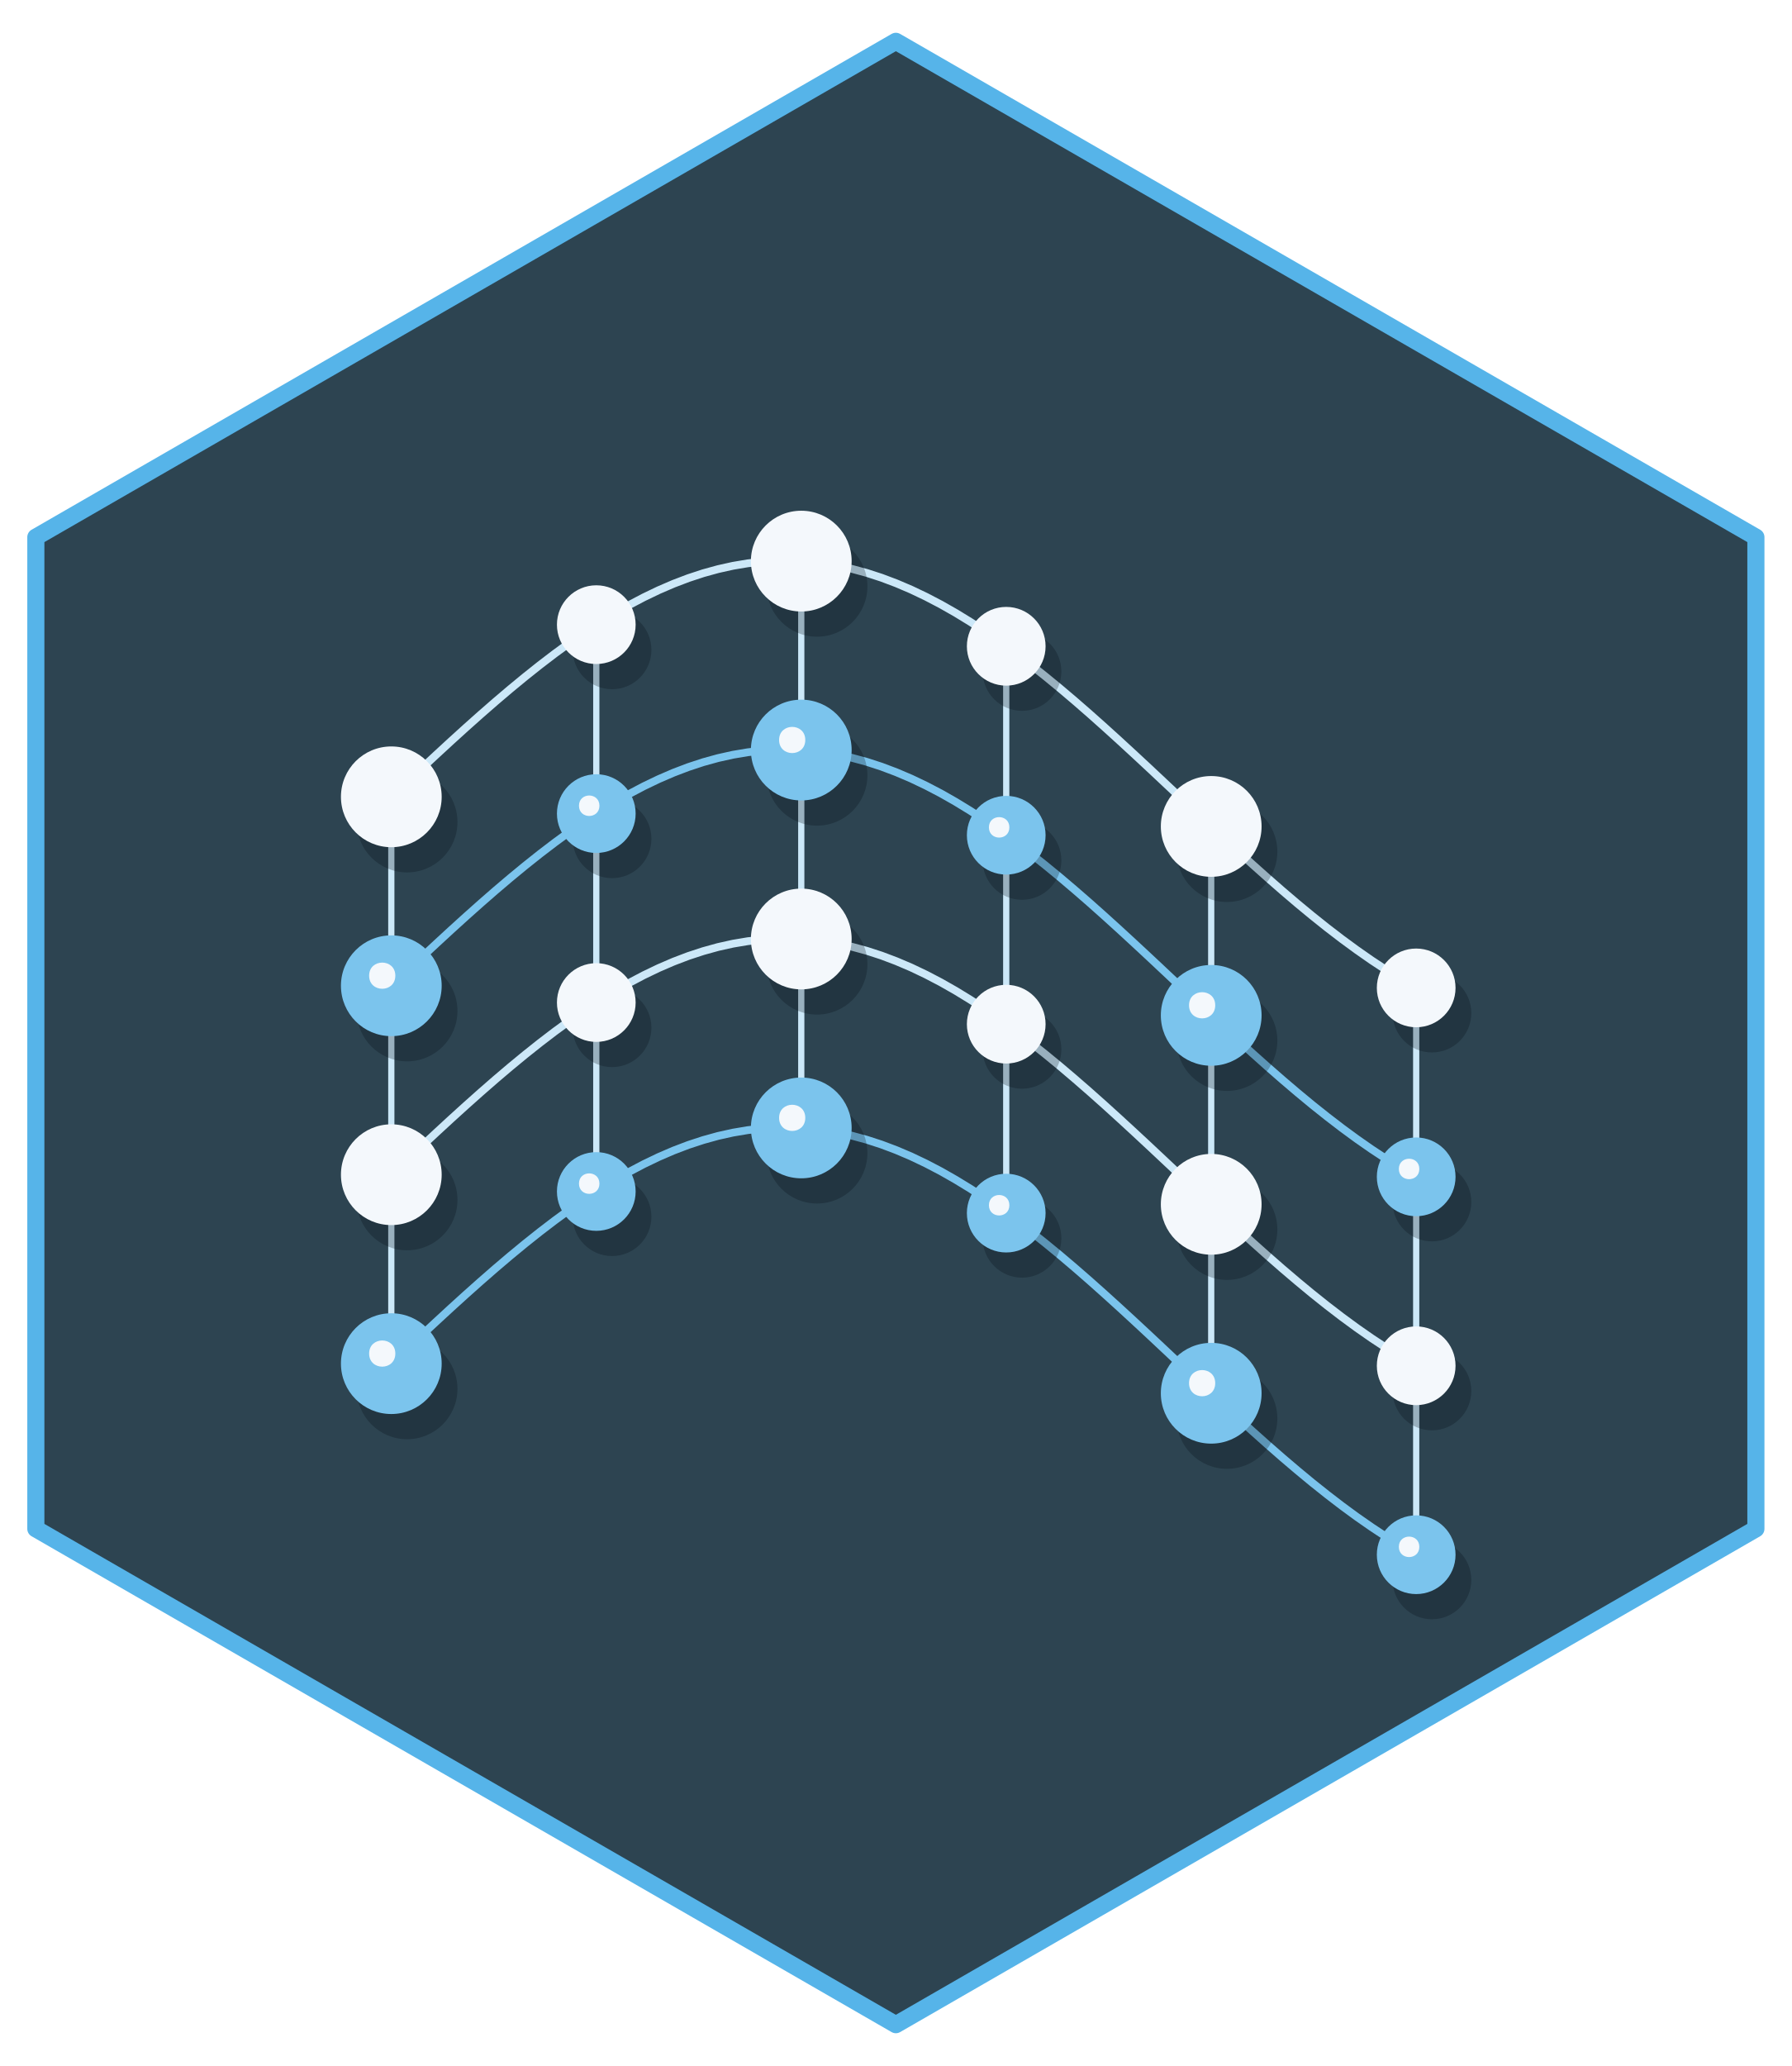
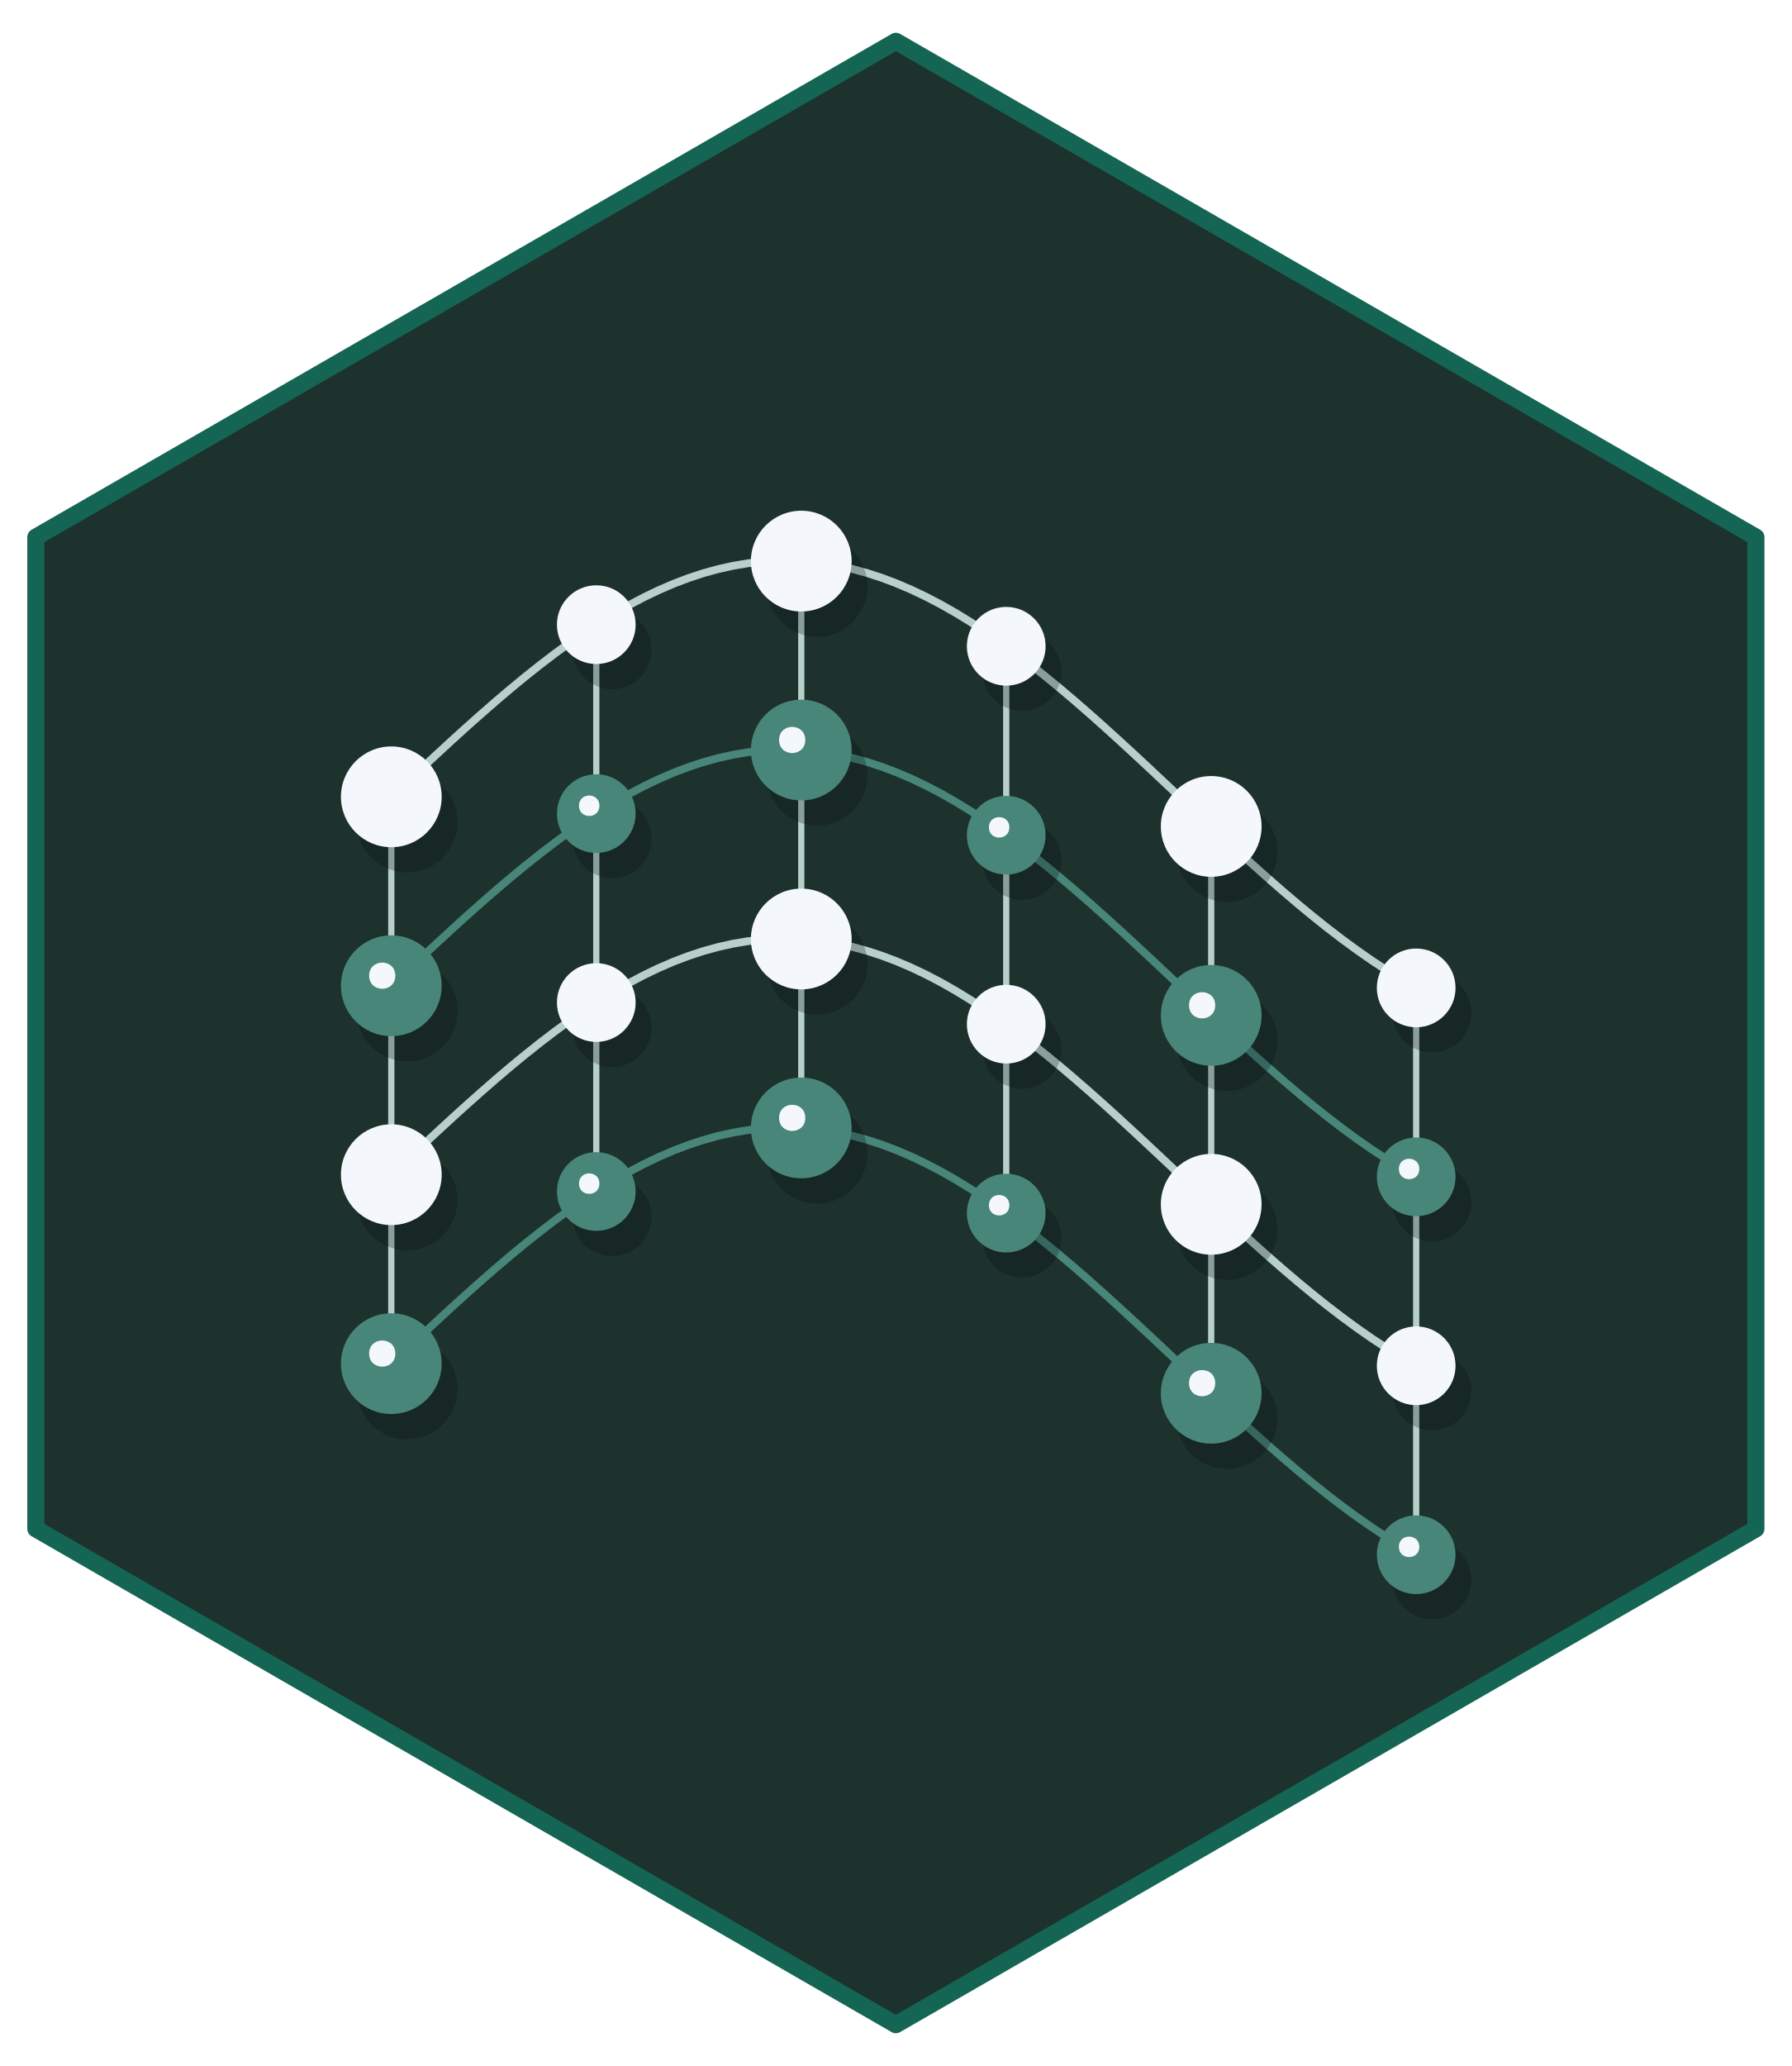
- <svg xmlns="http://www.w3.org/2000/svg" width="432pt" height="498pt" viewBox="0 0 432 498">
-   <path fill-rule="nonzero" fill="rgb(17.647%, 26.667%, 31.765%)" fill-opacity="1" stroke-width="4.125" stroke-linecap="round" stroke-linejoin="round" stroke="rgb(33.725%, 70.588%, 91.373%)" stroke-opacity="1" stroke-miterlimit="10" d="M 216 9.961 L 423.359 129.48 L 423.359 368.52 L 216 488.039 L 8.641 368.52 L 8.641 129.48 Z M 216 9.961 " />
-   <path fill="none" stroke-width="1.875" stroke-linecap="round" stroke-linejoin="round" stroke="rgb(48.235%, 76.863%, 92.941%)" stroke-opacity="1" stroke-miterlimit="10" d="M 94.348 328.699 L 97.93 325.332 L 101.512 321.977 L 105.094 318.645 L 108.672 315.348 L 112.254 312.098 L 115.836 308.906 L 119.418 305.781 L 123 302.738 L 126.578 299.789 L 130.16 296.938 L 133.742 294.199 L 137.324 291.582 L 140.906 289.094 L 144.484 286.742 L 148.066 284.539 L 151.648 282.492 L 155.23 280.605 L 158.812 278.887 L 162.391 277.344 L 165.973 275.98 L 169.555 274.805 L 173.137 273.812 L 176.719 273.016 L 180.297 272.414 L 183.879 272.008 L 187.461 271.801 L 191.043 271.793 L 194.621 271.984 L 198.203 272.375 L 201.785 272.961 L 205.367 273.746 L 208.949 274.719 L 212.527 275.883 L 216.109 277.234 L 219.691 278.762 L 223.273 280.469 L 226.855 282.34 L 230.434 284.379 L 234.016 286.566 L 237.598 288.906 L 241.18 291.383 L 244.762 293.992 L 248.34 296.723 L 251.922 299.566 L 255.504 302.508 L 259.086 305.547 L 262.668 308.664 L 266.246 311.852 L 269.828 315.098 L 273.41 318.391 L 276.992 321.719 L 280.57 325.074 L 287.734 331.809 L 291.316 335.168 L 294.898 338.5 L 298.477 341.801 L 302.059 345.055 L 305.641 348.254 L 309.223 351.383 L 312.805 354.43 L 316.383 357.391 L 319.965 360.246 L 323.547 362.996 L 327.129 365.625 L 330.711 368.121 L 334.289 370.484 L 337.871 372.695 L 341.453 374.758 " />
-   <path fill="none" stroke-width="1.875" stroke-linecap="round" stroke-linejoin="round" stroke="rgb(80%, 90.98%, 97.255%)" stroke-opacity="1" stroke-miterlimit="10" d="M 94.348 283.156 L 97.93 279.789 L 101.512 276.434 L 105.094 273.102 L 108.672 269.805 L 112.254 266.555 L 115.836 263.363 L 119.418 260.238 L 123 257.195 L 126.578 254.246 L 130.16 251.395 L 133.742 248.656 L 137.324 246.039 L 140.906 243.551 L 144.484 241.199 L 148.066 238.996 L 151.648 236.949 L 155.23 235.062 L 158.812 233.344 L 162.391 231.801 L 165.973 230.438 L 169.555 229.262 L 173.137 228.27 L 176.719 227.473 L 180.297 226.871 L 183.879 226.465 L 187.461 226.258 L 191.043 226.25 L 194.621 226.441 L 198.203 226.832 L 201.785 227.418 L 205.367 228.203 L 208.949 229.176 L 212.527 230.34 L 216.109 231.691 L 219.691 233.219 L 223.273 234.926 L 226.855 236.797 L 230.434 238.832 L 234.016 241.023 L 237.598 243.363 L 241.18 245.84 L 244.762 248.449 L 248.34 251.18 L 251.922 254.023 L 255.504 256.965 L 259.086 260.004 L 262.668 263.121 L 266.246 266.305 L 269.828 269.555 L 273.41 272.848 L 276.992 276.176 L 280.57 279.531 L 287.734 286.266 L 291.316 289.625 L 294.898 292.957 L 298.477 296.258 L 302.059 299.512 L 305.641 302.711 L 309.223 305.84 L 312.805 308.887 L 316.383 311.848 L 319.965 314.703 L 323.547 317.453 L 327.129 320.082 L 330.711 322.578 L 334.289 324.941 L 337.871 327.152 L 341.453 329.215 " />
-   <path fill="none" stroke-width="1.875" stroke-linecap="round" stroke-linejoin="round" stroke="rgb(48.235%, 76.863%, 92.941%)" stroke-opacity="1" stroke-miterlimit="10" d="M 94.348 237.613 L 97.93 234.246 L 101.512 230.891 L 105.094 227.559 L 108.672 224.262 L 112.254 221.012 L 115.836 217.82 L 119.418 214.695 L 123 211.652 L 126.578 208.703 L 130.16 205.852 L 133.742 203.113 L 137.324 200.492 L 140.906 198.004 L 144.484 195.656 L 148.066 193.453 L 151.648 191.406 L 155.23 189.52 L 158.812 187.801 L 162.391 186.258 L 165.973 184.895 L 169.555 183.715 L 173.137 182.727 L 176.719 181.93 L 180.297 181.328 L 183.879 180.922 L 187.461 180.715 L 191.043 180.707 L 194.621 180.898 L 198.203 181.289 L 201.785 181.875 L 205.367 182.66 L 208.949 183.633 L 212.527 184.797 L 216.109 186.148 L 219.691 187.676 L 223.273 189.383 L 226.855 191.254 L 230.434 193.289 L 234.016 195.48 L 237.598 197.82 L 241.18 200.297 L 244.762 202.906 L 248.34 205.637 L 251.922 208.48 L 255.504 211.422 L 259.086 214.461 L 262.668 217.574 L 266.246 220.762 L 269.828 224.008 L 273.41 227.305 L 276.992 230.633 L 280.57 233.988 L 287.734 240.723 L 291.316 244.082 L 294.898 247.414 L 298.477 250.715 L 302.059 253.969 L 305.641 257.168 L 309.223 260.293 L 312.805 263.344 L 316.383 266.305 L 319.965 269.16 L 323.547 271.91 L 327.129 274.539 L 330.711 277.035 L 334.289 279.395 L 337.871 281.609 L 341.453 283.672 " />
-   <path fill="none" stroke-width="1.875" stroke-linecap="round" stroke-linejoin="round" stroke="rgb(80%, 90.98%, 97.255%)" stroke-opacity="1" stroke-miterlimit="10" d="M 94.348 192.07 L 97.93 188.703 L 101.512 185.348 L 105.094 182.016 L 108.672 178.719 L 112.254 175.469 L 115.836 172.277 L 119.418 169.152 L 123 166.109 L 126.578 163.16 L 130.16 160.309 L 133.742 157.57 L 137.324 154.949 L 140.906 152.461 L 144.484 150.113 L 148.066 147.91 L 151.648 145.863 L 155.23 143.977 L 158.812 142.258 L 162.391 140.715 L 165.973 139.352 L 169.555 138.172 L 173.137 137.184 L 176.719 136.387 L 180.297 135.785 L 183.879 135.379 L 187.461 135.172 L 191.043 135.164 L 194.621 135.355 L 198.203 135.746 L 201.785 136.332 L 205.367 137.117 L 208.949 138.09 L 212.527 139.254 L 216.109 140.605 L 219.691 142.133 L 223.273 143.84 L 226.855 145.711 L 230.434 147.746 L 234.016 149.938 L 237.598 152.277 L 241.18 154.754 L 244.762 157.363 L 248.34 160.094 L 251.922 162.938 L 255.504 165.879 L 259.086 168.914 L 262.668 172.031 L 266.246 175.219 L 269.828 178.465 L 273.41 181.762 L 276.992 185.09 L 280.57 188.445 L 287.734 195.18 L 291.316 198.535 L 294.898 201.871 L 298.477 205.172 L 302.059 208.426 L 305.641 211.621 L 309.223 214.75 L 312.805 217.801 L 316.383 220.758 L 319.965 223.617 L 323.547 226.367 L 327.129 228.992 L 330.711 231.492 L 334.289 233.852 L 337.871 236.066 L 341.453 238.129 " />
-   <path fill="none" stroke-width="1.5" stroke-linecap="round" stroke-linejoin="round" stroke="rgb(80%, 90.98%, 97.255%)" stroke-opacity="1" stroke-miterlimit="10" d="M 94.348 328.699 L 94.348 192.07 " />
+ <svg xmlns="http://www.w3.org/2000/svg" width="432" height="498" viewBox="0 0 432 498">
+   <path fill-rule="nonzero" fill="rgb(11.373%, 19.216%, 17.647%)" fill-opacity="1" stroke-width="4.125" stroke-linecap="round" stroke-linejoin="round" stroke="rgb(7.843%, 39.608%, 32.941%)" stroke-opacity="1" stroke-miterlimit="10" d="M 216 9.961 L 423.359 129.48 L 423.359 368.52 L 216 488.039 L 8.641 368.52 L 8.641 129.48 Z M 216 9.961 " />
+   <path fill="none" stroke-width="1.875" stroke-linecap="round" stroke-linejoin="round" stroke="rgb(27.843%, 52.549%, 47.451%)" stroke-opacity="1" stroke-miterlimit="10" d="M 94.348 328.699 L 97.93 325.332 L 101.512 321.977 L 105.094 318.645 L 108.672 315.348 L 112.254 312.098 L 115.836 308.906 L 119.418 305.781 L 123 302.738 L 126.578 299.789 L 130.16 296.938 L 133.742 294.199 L 137.324 291.582 L 140.906 289.094 L 144.484 286.742 L 148.066 284.539 L 151.648 282.492 L 155.23 280.605 L 158.812 278.887 L 162.391 277.344 L 165.973 275.98 L 169.555 274.805 L 173.137 273.812 L 176.719 273.016 L 180.297 272.414 L 183.879 272.008 L 187.461 271.801 L 191.043 271.793 L 194.621 271.984 L 198.203 272.375 L 201.785 272.961 L 205.367 273.746 L 208.949 274.719 L 212.527 275.883 L 216.109 277.234 L 219.691 278.762 L 223.273 280.469 L 226.855 282.34 L 230.434 284.379 L 234.016 286.566 L 237.598 288.906 L 241.18 291.383 L 244.762 293.992 L 248.34 296.723 L 251.922 299.566 L 255.504 302.508 L 259.086 305.547 L 262.668 308.664 L 266.246 311.852 L 269.828 315.098 L 273.41 318.391 L 276.992 321.719 L 280.57 325.074 L 287.734 331.809 L 291.316 335.168 L 294.898 338.5 L 298.477 341.801 L 302.059 345.055 L 305.641 348.254 L 309.223 351.383 L 312.805 354.43 L 316.383 357.391 L 319.965 360.246 L 323.547 362.996 L 327.129 365.625 L 330.711 368.121 L 334.289 370.484 L 337.871 372.695 L 341.453 374.758 " />
+   <path fill="none" stroke-width="1.875" stroke-linecap="round" stroke-linejoin="round" stroke="rgb(72.157%, 81.569%, 79.608%)" stroke-opacity="1" stroke-miterlimit="10" d="M 94.348 283.156 L 97.93 279.789 L 101.512 276.434 L 105.094 273.102 L 108.672 269.805 L 112.254 266.555 L 115.836 263.363 L 119.418 260.238 L 123 257.195 L 126.578 254.246 L 130.16 251.395 L 133.742 248.656 L 137.324 246.039 L 140.906 243.551 L 144.484 241.199 L 148.066 238.996 L 151.648 236.949 L 155.23 235.062 L 158.812 233.344 L 162.391 231.801 L 165.973 230.438 L 169.555 229.262 L 173.137 228.27 L 176.719 227.473 L 180.297 226.871 L 183.879 226.465 L 187.461 226.258 L 191.043 226.25 L 194.621 226.441 L 198.203 226.832 L 201.785 227.418 L 205.367 228.203 L 208.949 229.176 L 212.527 230.34 L 216.109 231.691 L 219.691 233.219 L 223.273 234.926 L 226.855 236.797 L 230.434 238.832 L 234.016 241.023 L 237.598 243.363 L 241.18 245.84 L 244.762 248.449 L 248.34 251.18 L 251.922 254.023 L 255.504 256.965 L 259.086 260.004 L 262.668 263.121 L 266.246 266.305 L 269.828 269.555 L 273.41 272.848 L 276.992 276.176 L 280.57 279.531 L 287.734 286.266 L 291.316 289.625 L 294.898 292.957 L 298.477 296.258 L 302.059 299.512 L 305.641 302.711 L 309.223 305.84 L 312.805 308.887 L 316.383 311.848 L 319.965 314.703 L 323.547 317.453 L 327.129 320.082 L 330.711 322.578 L 334.289 324.941 L 337.871 327.152 L 341.453 329.215 " />
+   <path fill="none" stroke-width="1.875" stroke-linecap="round" stroke-linejoin="round" stroke="rgb(27.843%, 52.549%, 47.451%)" stroke-opacity="1" stroke-miterlimit="10" d="M 94.348 237.613 L 97.93 234.246 L 101.512 230.891 L 105.094 227.559 L 108.672 224.262 L 112.254 221.012 L 115.836 217.82 L 119.418 214.695 L 123 211.652 L 126.578 208.703 L 130.16 205.852 L 133.742 203.113 L 137.324 200.492 L 140.906 198.004 L 144.484 195.656 L 148.066 193.453 L 151.648 191.406 L 155.23 189.52 L 158.812 187.801 L 162.391 186.258 L 165.973 184.895 L 169.555 183.715 L 173.137 182.727 L 176.719 181.93 L 180.297 181.328 L 183.879 180.922 L 187.461 180.715 L 191.043 180.707 L 194.621 180.898 L 198.203 181.289 L 201.785 181.875 L 205.367 182.66 L 208.949 183.633 L 212.527 184.797 L 216.109 186.148 L 219.691 187.676 L 223.273 189.383 L 226.855 191.254 L 230.434 193.289 L 234.016 195.48 L 237.598 197.82 L 241.18 200.297 L 244.762 202.906 L 248.34 205.637 L 251.922 208.48 L 255.504 211.422 L 259.086 214.461 L 262.668 217.574 L 266.246 220.762 L 269.828 224.008 L 273.41 227.305 L 276.992 230.633 L 280.57 233.988 L 287.734 240.723 L 291.316 244.082 L 294.898 247.414 L 298.477 250.715 L 302.059 253.969 L 305.641 257.168 L 309.223 260.293 L 312.805 263.344 L 316.383 266.305 L 319.965 269.16 L 323.547 271.91 L 327.129 274.539 L 330.711 277.035 L 334.289 279.395 L 337.871 281.609 L 341.453 283.672 " />
+   <path fill="none" stroke-width="1.875" stroke-linecap="round" stroke-linejoin="round" stroke="rgb(72.157%, 81.569%, 79.608%)" stroke-opacity="1" stroke-miterlimit="10" d="M 94.348 192.07 L 97.93 188.703 L 101.512 185.348 L 105.094 182.016 L 108.672 178.719 L 112.254 175.469 L 115.836 172.277 L 119.418 169.152 L 123 166.109 L 126.578 163.16 L 130.16 160.309 L 133.742 157.57 L 137.324 154.949 L 140.906 152.461 L 144.484 150.113 L 148.066 147.91 L 151.648 145.863 L 155.23 143.977 L 158.812 142.258 L 162.391 140.715 L 165.973 139.352 L 169.555 138.172 L 173.137 137.184 L 176.719 136.387 L 180.297 135.785 L 183.879 135.379 L 187.461 135.172 L 191.043 135.164 L 194.621 135.355 L 198.203 135.746 L 201.785 136.332 L 205.367 137.117 L 208.949 138.09 L 212.527 139.254 L 216.109 140.605 L 219.691 142.133 L 223.273 143.84 L 226.855 145.711 L 230.434 147.746 L 234.016 149.938 L 237.598 152.277 L 241.18 154.754 L 244.762 157.363 L 248.34 160.094 L 251.922 162.938 L 255.504 165.879 L 259.086 168.914 L 262.668 172.031 L 266.246 175.219 L 269.828 178.465 L 273.41 181.762 L 276.992 185.09 L 280.57 188.445 L 287.734 195.18 L 291.316 198.535 L 294.898 201.871 L 298.477 205.172 L 302.059 208.426 L 305.641 211.621 L 309.223 214.75 L 312.805 217.801 L 316.383 220.758 L 319.965 223.617 L 323.547 226.367 L 327.129 228.992 L 330.711 231.492 L 334.289 233.852 L 337.871 236.066 L 341.453 238.129 " />
+   <path fill="none" stroke-width="1.5" stroke-linecap="round" stroke-linejoin="round" stroke="rgb(72.157%, 81.569%, 79.608%)" stroke-opacity="1" stroke-miterlimit="10" d="M 94.348 328.699 L 94.348 192.07 " />
  <path fill-rule="nonzero" fill="rgb(1.176%, 3.922%, 7.059%)" fill-opacity="0.251" d="M 110.297 334.773 C 110.297 341.48 104.859 346.918 98.152 346.918 C 91.441 346.918 86.004 341.48 86.004 334.773 C 86.004 328.066 91.441 322.629 98.152 322.629 C 104.859 322.629 110.297 328.066 110.297 334.773 " />
-   <path fill-rule="nonzero" fill="rgb(48.235%, 76.863%, 92.941%)" fill-opacity="1" d="M 106.492 328.699 C 106.492 335.406 101.055 340.844 94.348 340.844 C 87.641 340.844 82.203 335.406 82.203 328.699 C 82.203 321.992 87.641 316.555 94.348 316.555 C 101.055 316.555 106.492 321.992 106.492 328.699 " />
+   <path fill-rule="nonzero" fill="rgb(27.843%, 52.549%, 47.451%)" fill-opacity="1" d="M 106.492 328.699 C 106.492 335.406 101.055 340.844 94.348 340.844 C 87.641 340.844 82.203 335.406 82.203 328.699 C 82.203 321.992 87.641 316.555 94.348 316.555 C 101.055 316.555 106.492 321.992 106.492 328.699 " />
  <path fill-rule="nonzero" fill="rgb(95.686%, 97.255%, 98.824%)" fill-opacity="1" d="M 95.316 326.273 C 95.316 330.48 89 330.48 89 326.273 C 89 322.062 95.316 322.062 95.316 326.273 " />
  <path fill-rule="nonzero" fill="rgb(1.176%, 3.922%, 7.059%)" fill-opacity="0.251" d="M 110.297 289.23 C 110.297 295.938 104.859 301.375 98.152 301.375 C 91.441 301.375 86.004 295.938 86.004 289.23 C 86.004 282.523 91.441 277.086 98.152 277.086 C 104.859 277.086 110.297 282.523 110.297 289.23 " />
  <path fill-rule="nonzero" fill="rgb(95.686%, 97.255%, 98.824%)" fill-opacity="1" d="M 106.492 283.156 C 106.492 289.863 101.055 295.301 94.348 295.301 C 87.641 295.301 82.203 289.863 82.203 283.156 C 82.203 276.449 87.641 271.012 94.348 271.012 C 101.055 271.012 106.492 276.449 106.492 283.156 " />
  <path fill-rule="nonzero" fill="rgb(95.686%, 97.255%, 98.824%)" fill-opacity="1" d="M 95.316 280.727 C 95.316 284.938 89 284.938 89 280.727 C 89 276.52 95.316 276.52 95.316 280.727 " />
  <path fill-rule="nonzero" fill="rgb(1.176%, 3.922%, 7.059%)" fill-opacity="0.251" d="M 110.297 243.688 C 110.297 250.395 104.859 255.832 98.152 255.832 C 91.441 255.832 86.004 250.395 86.004 243.688 C 86.004 236.98 91.441 231.543 98.152 231.543 C 104.859 231.543 110.297 236.98 110.297 243.688 " />
-   <path fill-rule="nonzero" fill="rgb(48.235%, 76.863%, 92.941%)" fill-opacity="1" d="M 106.492 237.613 C 106.492 244.32 101.055 249.758 94.348 249.758 C 87.641 249.758 82.203 244.32 82.203 237.613 C 82.203 230.906 87.641 225.469 94.348 225.469 C 101.055 225.469 106.492 230.906 106.492 237.613 " />
+   <path fill-rule="nonzero" fill="rgb(27.843%, 52.549%, 47.451%)" fill-opacity="1" d="M 106.492 237.613 C 106.492 244.32 101.055 249.758 94.348 249.758 C 87.641 249.758 82.203 244.32 82.203 237.613 C 82.203 230.906 87.641 225.469 94.348 225.469 C 101.055 225.469 106.492 230.906 106.492 237.613 " />
  <path fill-rule="nonzero" fill="rgb(95.686%, 97.255%, 98.824%)" fill-opacity="1" d="M 95.316 235.184 C 95.316 239.395 89 239.395 89 235.184 C 89 230.977 95.316 230.977 95.316 235.184 " />
  <path fill-rule="nonzero" fill="rgb(1.176%, 3.922%, 7.059%)" fill-opacity="0.251" d="M 110.297 198.145 C 110.297 204.852 104.859 210.289 98.152 210.289 C 91.441 210.289 86.004 204.852 86.004 198.145 C 86.004 191.438 91.441 186 98.152 186 C 104.859 186 110.297 191.438 110.297 198.145 " />
  <path fill-rule="nonzero" fill="rgb(95.686%, 97.255%, 98.824%)" fill-opacity="1" d="M 106.492 192.07 C 106.492 198.777 101.055 204.215 94.348 204.215 C 87.641 204.215 82.203 198.777 82.203 192.07 C 82.203 185.363 87.641 179.926 94.348 179.926 C 101.055 179.926 106.492 185.363 106.492 192.07 " />
  <path fill-rule="nonzero" fill="rgb(95.686%, 97.255%, 98.824%)" fill-opacity="1" d="M 95.316 189.641 C 95.316 193.852 89 193.852 89 189.641 C 89 185.434 95.316 185.434 95.316 189.641 " />
-   <path fill="none" stroke-width="1.5" stroke-linecap="round" stroke-linejoin="round" stroke="rgb(80%, 90.98%, 97.255%)" stroke-opacity="1" stroke-miterlimit="10" d="M 143.77 287.203 L 143.77 150.57 " />
+   <path fill="none" stroke-width="1.5" stroke-linecap="round" stroke-linejoin="round" stroke="rgb(72.157%, 81.569%, 79.608%)" stroke-opacity="1" stroke-miterlimit="10" d="M 143.77 287.203 L 143.77 150.57 " />
  <path fill-rule="nonzero" fill="rgb(1.176%, 3.922%, 7.059%)" fill-opacity="0.251" d="M 157.059 293.273 C 157.059 298.516 152.812 302.762 147.57 302.762 C 142.332 302.762 138.082 298.516 138.082 293.273 C 138.082 288.035 142.332 283.785 147.57 283.785 C 152.812 283.785 157.059 288.035 157.059 293.273 " />
-   <path fill-rule="nonzero" fill="rgb(48.235%, 76.863%, 92.941%)" fill-opacity="1" d="M 153.258 287.203 C 153.258 292.441 149.012 296.688 143.77 296.688 C 138.531 296.688 134.281 292.441 134.281 287.203 C 134.281 281.961 138.531 277.715 143.77 277.715 C 149.012 277.715 153.258 281.961 153.258 287.203 " />
+   <path fill-rule="nonzero" fill="rgb(27.843%, 52.549%, 47.451%)" fill-opacity="1" d="M 153.258 287.203 C 153.258 292.441 149.012 296.688 143.77 296.688 C 138.531 296.688 134.281 292.441 134.281 287.203 C 134.281 281.961 138.531 277.715 143.77 277.715 C 149.012 277.715 153.258 281.961 153.258 287.203 " />
  <path fill-rule="nonzero" fill="rgb(95.686%, 97.255%, 98.824%)" fill-opacity="1" d="M 144.527 285.305 C 144.527 288.594 139.594 288.594 139.594 285.305 C 139.594 282.016 144.527 282.016 144.527 285.305 " />
  <path fill-rule="nonzero" fill="rgb(1.176%, 3.922%, 7.059%)" fill-opacity="0.251" d="M 157.059 247.73 C 157.059 252.969 152.812 257.219 147.57 257.219 C 142.332 257.219 138.082 252.969 138.082 247.73 C 138.082 242.488 142.332 238.242 147.57 238.242 C 152.812 238.242 157.059 242.488 157.059 247.73 " />
  <path fill-rule="nonzero" fill="rgb(95.686%, 97.255%, 98.824%)" fill-opacity="1" d="M 153.258 241.656 C 153.258 246.898 149.012 251.145 143.77 251.145 C 138.531 251.145 134.281 246.898 134.281 241.656 C 134.281 236.418 138.531 232.168 143.77 232.168 C 149.012 232.168 153.258 236.418 153.258 241.656 " />
  <path fill-rule="nonzero" fill="rgb(95.686%, 97.255%, 98.824%)" fill-opacity="1" d="M 144.527 239.762 C 144.527 243.051 139.594 243.051 139.594 239.762 C 139.594 236.473 144.527 236.473 144.527 239.762 " />
  <path fill-rule="nonzero" fill="rgb(1.176%, 3.922%, 7.059%)" fill-opacity="0.251" d="M 157.059 202.188 C 157.059 207.426 152.812 211.676 147.57 211.676 C 142.332 211.676 138.082 207.426 138.082 202.188 C 138.082 196.945 142.332 192.699 147.57 192.699 C 152.812 192.699 157.059 196.945 157.059 202.188 " />
-   <path fill-rule="nonzero" fill="rgb(48.235%, 76.863%, 92.941%)" fill-opacity="1" d="M 153.258 196.113 C 153.258 201.355 149.012 205.602 143.77 205.602 C 138.531 205.602 134.281 201.355 134.281 196.113 C 134.281 190.875 138.531 186.625 143.77 186.625 C 149.012 186.625 153.258 190.875 153.258 196.113 " />
+   <path fill-rule="nonzero" fill="rgb(27.843%, 52.549%, 47.451%)" fill-opacity="1" d="M 153.258 196.113 C 153.258 201.355 149.012 205.602 143.77 205.602 C 138.531 205.602 134.281 201.355 134.281 196.113 C 134.281 190.875 138.531 186.625 143.77 186.625 C 149.012 186.625 153.258 190.875 153.258 196.113 " />
  <path fill-rule="nonzero" fill="rgb(95.686%, 97.255%, 98.824%)" fill-opacity="1" d="M 144.527 194.219 C 144.527 197.508 139.594 197.508 139.594 194.219 C 139.594 190.93 144.527 190.93 144.527 194.219 " />
  <path fill-rule="nonzero" fill="rgb(1.176%, 3.922%, 7.059%)" fill-opacity="0.251" d="M 157.059 156.645 C 157.059 161.883 152.812 166.133 147.57 166.133 C 142.332 166.133 138.082 161.883 138.082 156.645 C 138.082 151.402 142.332 147.156 147.57 147.156 C 152.812 147.156 157.059 151.402 157.059 156.645 " />
  <path fill-rule="nonzero" fill="rgb(95.686%, 97.255%, 98.824%)" fill-opacity="1" d="M 153.258 150.57 C 153.258 155.812 149.012 160.059 143.77 160.059 C 138.531 160.059 134.281 155.812 134.281 150.57 C 134.281 145.332 138.531 141.082 143.77 141.082 C 149.012 141.082 153.258 145.332 153.258 150.57 " />
  <path fill-rule="nonzero" fill="rgb(95.686%, 97.255%, 98.824%)" fill-opacity="1" d="M 144.527 148.676 C 144.527 151.965 139.594 151.965 139.594 148.676 C 139.594 145.383 144.527 145.383 144.527 148.676 " />
-   <path fill="none" stroke-width="1.5" stroke-linecap="round" stroke-linejoin="round" stroke="rgb(80%, 90.98%, 97.255%)" stroke-opacity="1" stroke-miterlimit="10" d="M 193.191 271.883 L 193.191 135.254 " />
+   <path fill="none" stroke-width="1.5" stroke-linecap="round" stroke-linejoin="round" stroke="rgb(72.157%, 81.569%, 79.608%)" stroke-opacity="1" stroke-miterlimit="10" d="M 193.191 271.883 L 193.191 135.254 " />
  <path fill-rule="nonzero" fill="rgb(1.176%, 3.922%, 7.059%)" fill-opacity="0.251" d="M 209.137 277.957 C 209.137 284.664 203.699 290.102 196.992 290.102 C 190.285 290.102 184.848 284.664 184.848 277.957 C 184.848 271.25 190.285 265.812 196.992 265.812 C 203.699 265.812 209.137 271.25 209.137 277.957 " />
-   <path fill-rule="nonzero" fill="rgb(48.235%, 76.863%, 92.941%)" fill-opacity="1" d="M 205.336 271.883 C 205.336 278.59 199.898 284.027 193.191 284.027 C 186.484 284.027 181.047 278.59 181.047 271.883 C 181.047 265.176 186.484 259.738 193.191 259.738 C 199.898 259.738 205.336 265.176 205.336 271.883 " />
+   <path fill-rule="nonzero" fill="rgb(27.843%, 52.549%, 47.451%)" fill-opacity="1" d="M 205.336 271.883 C 205.336 278.59 199.898 284.027 193.191 284.027 C 186.484 284.027 181.047 278.59 181.047 271.883 C 181.047 265.176 186.484 259.738 193.191 259.738 C 199.898 259.738 205.336 265.176 205.336 271.883 " />
  <path fill-rule="nonzero" fill="rgb(95.686%, 97.255%, 98.824%)" fill-opacity="1" d="M 194.16 269.453 C 194.16 273.664 187.844 273.664 187.844 269.453 C 187.844 265.246 194.16 265.246 194.16 269.453 " />
  <path fill-rule="nonzero" fill="rgb(1.176%, 3.922%, 7.059%)" fill-opacity="0.251" d="M 209.137 232.414 C 209.137 239.121 203.699 244.559 196.992 244.559 C 190.285 244.559 184.848 239.121 184.848 232.414 C 184.848 225.707 190.285 220.27 196.992 220.27 C 203.699 220.27 209.137 225.707 209.137 232.414 " />
  <path fill-rule="nonzero" fill="rgb(95.686%, 97.255%, 98.824%)" fill-opacity="1" d="M 205.336 226.34 C 205.336 233.047 199.898 238.484 193.191 238.484 C 186.484 238.484 181.047 233.047 181.047 226.34 C 181.047 219.633 186.484 214.195 193.191 214.195 C 199.898 214.195 205.336 219.633 205.336 226.34 " />
  <path fill-rule="nonzero" fill="rgb(95.686%, 97.255%, 98.824%)" fill-opacity="1" d="M 194.16 223.91 C 194.16 228.121 187.844 228.121 187.844 223.91 C 187.844 219.703 194.16 219.703 194.16 223.91 " />
  <path fill-rule="nonzero" fill="rgb(1.176%, 3.922%, 7.059%)" fill-opacity="0.251" d="M 209.137 186.871 C 209.137 193.578 203.699 199.016 196.992 199.016 C 190.285 199.016 184.848 193.578 184.848 186.871 C 184.848 180.164 190.285 174.727 196.992 174.727 C 203.699 174.727 209.137 180.164 209.137 186.871 " />
-   <path fill-rule="nonzero" fill="rgb(48.235%, 76.863%, 92.941%)" fill-opacity="1" d="M 205.336 180.797 C 205.336 187.504 199.898 192.941 193.191 192.941 C 186.484 192.941 181.047 187.504 181.047 180.797 C 181.047 174.09 186.484 168.652 193.191 168.652 C 199.898 168.652 205.336 174.09 205.336 180.797 " />
+   <path fill-rule="nonzero" fill="rgb(27.843%, 52.549%, 47.451%)" fill-opacity="1" d="M 205.336 180.797 C 205.336 187.504 199.898 192.941 193.191 192.941 C 186.484 192.941 181.047 187.504 181.047 180.797 C 181.047 174.09 186.484 168.652 193.191 168.652 C 199.898 168.652 205.336 174.09 205.336 180.797 " />
  <path fill-rule="nonzero" fill="rgb(95.686%, 97.255%, 98.824%)" fill-opacity="1" d="M 194.16 178.367 C 194.16 182.578 187.844 182.578 187.844 178.367 C 187.844 174.16 194.16 174.16 194.16 178.367 " />
  <path fill-rule="nonzero" fill="rgb(1.176%, 3.922%, 7.059%)" fill-opacity="0.251" d="M 209.137 141.328 C 209.137 148.035 203.699 153.473 196.992 153.473 C 190.285 153.473 184.848 148.035 184.848 141.328 C 184.848 134.621 190.285 129.184 196.992 129.184 C 203.699 129.184 209.137 134.621 209.137 141.328 " />
  <path fill-rule="nonzero" fill="rgb(95.686%, 97.255%, 98.824%)" fill-opacity="1" d="M 205.336 135.254 C 205.336 141.961 199.898 147.398 193.191 147.398 C 186.484 147.398 181.047 141.961 181.047 135.254 C 181.047 128.547 186.484 123.109 193.191 123.109 C 199.898 123.109 205.336 128.547 205.336 135.254 " />
  <path fill-rule="nonzero" fill="rgb(95.686%, 97.255%, 98.824%)" fill-opacity="1" d="M 194.16 132.824 C 194.16 137.035 187.844 137.035 187.844 132.824 C 187.844 128.613 194.16 128.613 194.16 132.824 " />
-   <path fill="none" stroke-width="1.5" stroke-linecap="round" stroke-linejoin="round" stroke="rgb(80%, 90.98%, 97.255%)" stroke-opacity="1" stroke-miterlimit="10" d="M 242.609 292.414 L 242.609 155.781 " />
+   <path fill="none" stroke-width="1.5" stroke-linecap="round" stroke-linejoin="round" stroke="rgb(72.157%, 81.569%, 79.608%)" stroke-opacity="1" stroke-miterlimit="10" d="M 242.609 292.414 L 242.609 155.781 " />
  <path fill-rule="nonzero" fill="rgb(1.176%, 3.922%, 7.059%)" fill-opacity="0.251" d="M 255.902 298.484 C 255.902 303.727 251.652 307.973 246.414 307.973 C 241.172 307.973 236.926 303.727 236.926 298.484 C 236.926 293.246 241.172 288.996 246.414 288.996 C 251.652 288.996 255.902 293.246 255.902 298.484 " />
-   <path fill-rule="nonzero" fill="rgb(48.235%, 76.863%, 92.941%)" fill-opacity="1" d="M 252.098 292.414 C 252.098 297.652 247.852 301.902 242.609 301.902 C 237.371 301.902 233.121 297.652 233.121 292.414 C 233.121 287.172 237.371 282.926 242.609 282.926 C 247.852 282.926 252.098 287.172 252.098 292.414 " />
+   <path fill-rule="nonzero" fill="rgb(27.843%, 52.549%, 47.451%)" fill-opacity="1" d="M 252.098 292.414 C 252.098 297.652 247.852 301.902 242.609 301.902 C 237.371 301.902 233.121 297.652 233.121 292.414 C 233.121 287.172 237.371 282.926 242.609 282.926 C 247.852 282.926 252.098 287.172 252.098 292.414 " />
  <path fill-rule="nonzero" fill="rgb(95.686%, 97.255%, 98.824%)" fill-opacity="1" d="M 243.367 290.516 C 243.367 293.805 238.434 293.805 238.434 290.516 C 238.434 287.227 243.367 287.227 243.367 290.516 " />
  <path fill-rule="nonzero" fill="rgb(1.176%, 3.922%, 7.059%)" fill-opacity="0.251" d="M 255.902 252.941 C 255.902 258.184 251.652 262.43 246.414 262.43 C 241.172 262.43 236.926 258.184 236.926 252.941 C 236.926 247.703 241.172 243.453 246.414 243.453 C 251.652 243.453 255.902 247.703 255.902 252.941 " />
  <path fill-rule="nonzero" fill="rgb(95.686%, 97.255%, 98.824%)" fill-opacity="1" d="M 252.098 246.871 C 252.098 252.109 247.852 256.359 242.609 256.359 C 237.371 256.359 233.121 252.109 233.121 246.871 C 233.121 241.629 237.371 237.383 242.609 237.383 C 247.852 237.383 252.098 241.629 252.098 246.871 " />
  <path fill-rule="nonzero" fill="rgb(95.686%, 97.255%, 98.824%)" fill-opacity="1" d="M 243.367 244.973 C 243.367 248.262 238.434 248.262 238.434 244.973 C 238.434 241.684 243.367 241.684 243.367 244.973 " />
  <path fill-rule="nonzero" fill="rgb(1.176%, 3.922%, 7.059%)" fill-opacity="0.251" d="M 255.902 207.398 C 255.902 212.641 251.652 216.887 246.414 216.887 C 241.172 216.887 236.926 212.641 236.926 207.398 C 236.926 202.16 241.172 197.91 246.414 197.91 C 251.652 197.91 255.902 202.16 255.902 207.398 " />
-   <path fill-rule="nonzero" fill="rgb(48.235%, 76.863%, 92.941%)" fill-opacity="1" d="M 252.098 201.328 C 252.098 206.566 247.852 210.812 242.609 210.812 C 237.371 210.812 233.121 206.566 233.121 201.328 C 233.121 196.086 237.371 191.84 242.609 191.84 C 247.852 191.84 252.098 196.086 252.098 201.328 " />
+   <path fill-rule="nonzero" fill="rgb(27.843%, 52.549%, 47.451%)" fill-opacity="1" d="M 252.098 201.328 C 252.098 206.566 247.852 210.812 242.609 210.812 C 237.371 210.812 233.121 206.566 233.121 201.328 C 233.121 196.086 237.371 191.84 242.609 191.84 C 247.852 191.84 252.098 196.086 252.098 201.328 " />
  <path fill-rule="nonzero" fill="rgb(95.686%, 97.255%, 98.824%)" fill-opacity="1" d="M 243.367 199.43 C 243.367 202.719 238.434 202.719 238.434 199.43 C 238.434 196.141 243.367 196.141 243.367 199.43 " />
  <path fill-rule="nonzero" fill="rgb(1.176%, 3.922%, 7.059%)" fill-opacity="0.251" d="M 255.902 161.855 C 255.902 167.094 251.652 171.344 246.414 171.344 C 241.172 171.344 236.926 167.094 236.926 161.855 C 236.926 156.617 241.172 152.367 246.414 152.367 C 251.652 152.367 255.902 156.617 255.902 161.855 " />
  <path fill-rule="nonzero" fill="rgb(95.686%, 97.255%, 98.824%)" fill-opacity="1" d="M 252.098 155.781 C 252.098 161.023 247.852 165.27 242.609 165.27 C 237.371 165.27 233.121 161.023 233.121 155.781 C 233.121 150.543 237.371 146.293 242.609 146.293 C 247.852 146.293 252.098 150.543 252.098 155.781 " />
  <path fill-rule="nonzero" fill="rgb(95.686%, 97.255%, 98.824%)" fill-opacity="1" d="M 243.367 153.887 C 243.367 157.176 238.434 157.176 238.434 153.887 C 238.434 150.598 243.367 150.598 243.367 153.887 " />
-   <path fill="none" stroke-width="1.5" stroke-linecap="round" stroke-linejoin="round" stroke="rgb(80%, 90.98%, 97.255%)" stroke-opacity="1" stroke-miterlimit="10" d="M 292.031 335.836 L 292.031 199.207 " />
+   <path fill="none" stroke-width="1.5" stroke-linecap="round" stroke-linejoin="round" stroke="rgb(72.157%, 81.569%, 79.608%)" stroke-opacity="1" stroke-miterlimit="10" d="M 292.031 335.836 L 292.031 199.207 " />
  <path fill-rule="nonzero" fill="rgb(1.176%, 3.922%, 7.059%)" fill-opacity="0.251" d="M 307.977 341.906 C 307.977 348.617 302.543 354.055 295.832 354.055 C 289.125 354.055 283.688 348.617 283.688 341.906 C 283.688 335.199 289.125 329.762 295.832 329.762 C 302.543 329.762 307.977 335.199 307.977 341.906 " />
-   <path fill-rule="nonzero" fill="rgb(48.235%, 76.863%, 92.941%)" fill-opacity="1" d="M 304.176 335.836 C 304.176 342.543 298.738 347.98 292.031 347.98 C 285.324 347.98 279.887 342.543 279.887 335.836 C 279.887 329.129 285.324 323.691 292.031 323.691 C 298.738 323.691 304.176 329.129 304.176 335.836 " />
+   <path fill-rule="nonzero" fill="rgb(27.843%, 52.549%, 47.451%)" fill-opacity="1" d="M 304.176 335.836 C 304.176 342.543 298.738 347.98 292.031 347.98 C 285.324 347.98 279.887 342.543 279.887 335.836 C 279.887 329.129 285.324 323.691 292.031 323.691 C 298.738 323.691 304.176 329.129 304.176 335.836 " />
  <path fill-rule="nonzero" fill="rgb(95.686%, 97.255%, 98.824%)" fill-opacity="1" d="M 293 333.406 C 293 337.617 286.684 337.617 286.684 333.406 C 286.684 329.195 293 329.195 293 333.406 " />
  <path fill-rule="nonzero" fill="rgb(1.176%, 3.922%, 7.059%)" fill-opacity="0.251" d="M 307.977 296.363 C 307.977 303.074 302.543 308.512 295.832 308.512 C 289.125 308.512 283.688 303.074 283.688 296.363 C 283.688 289.656 289.125 284.219 295.832 284.219 C 302.543 284.219 307.977 289.656 307.977 296.363 " />
  <path fill-rule="nonzero" fill="rgb(95.686%, 97.255%, 98.824%)" fill-opacity="1" d="M 304.176 290.293 C 304.176 297 298.738 302.438 292.031 302.438 C 285.324 302.438 279.887 297 279.887 290.293 C 279.887 283.586 285.324 278.148 292.031 278.148 C 298.738 278.148 304.176 283.586 304.176 290.293 " />
  <path fill-rule="nonzero" fill="rgb(95.686%, 97.255%, 98.824%)" fill-opacity="1" d="M 293 287.863 C 293 292.074 286.684 292.074 286.684 287.863 C 286.684 283.652 293 283.652 293 287.863 " />
  <path fill-rule="nonzero" fill="rgb(1.176%, 3.922%, 7.059%)" fill-opacity="0.251" d="M 307.977 250.82 C 307.977 257.527 302.543 262.965 295.832 262.965 C 289.125 262.965 283.688 257.527 283.688 250.82 C 283.688 244.113 289.125 238.676 295.832 238.676 C 302.543 238.676 307.977 244.113 307.977 250.82 " />
-   <path fill-rule="nonzero" fill="rgb(48.235%, 76.863%, 92.941%)" fill-opacity="1" d="M 304.176 244.75 C 304.176 251.457 298.738 256.895 292.031 256.895 C 285.324 256.895 279.887 251.457 279.887 244.75 C 279.887 238.043 285.324 232.605 292.031 232.605 C 298.738 232.605 304.176 238.043 304.176 244.75 " />
+   <path fill-rule="nonzero" fill="rgb(27.843%, 52.549%, 47.451%)" fill-opacity="1" d="M 304.176 244.75 C 304.176 251.457 298.738 256.895 292.031 256.895 C 285.324 256.895 279.887 251.457 279.887 244.75 C 279.887 238.043 285.324 232.605 292.031 232.605 C 298.738 232.605 304.176 238.043 304.176 244.75 " />
  <path fill-rule="nonzero" fill="rgb(95.686%, 97.255%, 98.824%)" fill-opacity="1" d="M 293 242.32 C 293 246.531 286.684 246.531 286.684 242.32 C 286.684 238.109 293 238.109 293 242.32 " />
  <path fill-rule="nonzero" fill="rgb(1.176%, 3.922%, 7.059%)" fill-opacity="0.251" d="M 307.977 205.277 C 307.977 211.984 302.543 217.422 295.832 217.422 C 289.125 217.422 283.688 211.984 283.688 205.277 C 283.688 198.57 289.125 193.133 295.832 193.133 C 302.543 193.133 307.977 198.57 307.977 205.277 " />
  <path fill-rule="nonzero" fill="rgb(95.686%, 97.255%, 98.824%)" fill-opacity="1" d="M 304.176 199.207 C 304.176 205.914 298.738 211.352 292.031 211.352 C 285.324 211.352 279.887 205.914 279.887 199.207 C 279.887 192.5 285.324 187.062 292.031 187.062 C 298.738 187.062 304.176 192.5 304.176 199.207 " />
  <path fill-rule="nonzero" fill="rgb(95.686%, 97.255%, 98.824%)" fill-opacity="1" d="M 293 196.777 C 293 200.988 286.684 200.988 286.684 196.777 C 286.684 192.566 293 192.566 293 196.777 " />
-   <path fill="none" stroke-width="1.5" stroke-linecap="round" stroke-linejoin="round" stroke="rgb(80%, 90.98%, 97.255%)" stroke-opacity="1" stroke-miterlimit="10" d="M 341.453 374.758 L 341.453 238.129 " />
+   <path fill="none" stroke-width="1.5" stroke-linecap="round" stroke-linejoin="round" stroke="rgb(72.157%, 81.569%, 79.608%)" stroke-opacity="1" stroke-miterlimit="10" d="M 341.453 374.758 L 341.453 238.129 " />
  <path fill-rule="nonzero" fill="rgb(1.176%, 3.922%, 7.059%)" fill-opacity="0.251" d="M 354.742 380.828 C 354.742 386.07 350.496 390.316 345.254 390.316 C 340.016 390.316 335.766 386.07 335.766 380.828 C 335.766 375.59 340.016 371.34 345.254 371.34 C 350.496 371.34 354.742 375.59 354.742 380.828 " />
-   <path fill-rule="nonzero" fill="rgb(48.235%, 76.863%, 92.941%)" fill-opacity="1" d="M 350.941 374.758 C 350.941 379.996 346.691 384.246 341.453 384.246 C 336.211 384.246 331.965 379.996 331.965 374.758 C 331.965 369.516 336.211 365.27 341.453 365.27 C 346.691 365.27 350.941 369.516 350.941 374.758 " />
+   <path fill-rule="nonzero" fill="rgb(27.843%, 52.549%, 47.451%)" fill-opacity="1" d="M 350.941 374.758 C 350.941 379.996 346.691 384.246 341.453 384.246 C 336.211 384.246 331.965 379.996 331.965 374.758 C 331.965 369.516 336.211 365.27 341.453 365.27 C 346.691 365.27 350.941 369.516 350.941 374.758 " />
  <path fill-rule="nonzero" fill="rgb(95.686%, 97.255%, 98.824%)" fill-opacity="1" d="M 342.211 372.859 C 342.211 376.148 337.273 376.148 337.273 372.859 C 337.273 369.57 342.211 369.57 342.211 372.859 " />
  <path fill-rule="nonzero" fill="rgb(1.176%, 3.922%, 7.059%)" fill-opacity="0.251" d="M 354.742 335.285 C 354.742 340.527 350.496 344.773 345.254 344.773 C 340.016 344.773 335.766 340.527 335.766 335.285 C 335.766 330.047 340.016 325.797 345.254 325.797 C 350.496 325.797 354.742 330.047 354.742 335.285 " />
  <path fill-rule="nonzero" fill="rgb(95.686%, 97.255%, 98.824%)" fill-opacity="1" d="M 350.941 329.215 C 350.941 334.453 346.691 338.703 341.453 338.703 C 336.211 338.703 331.965 334.453 331.965 329.215 C 331.965 323.973 336.211 319.727 341.453 319.727 C 346.691 319.727 350.941 323.973 350.941 329.215 " />
  <path fill-rule="nonzero" fill="rgb(95.686%, 97.255%, 98.824%)" fill-opacity="1" d="M 342.211 327.316 C 342.211 330.605 337.273 330.605 337.273 327.316 C 337.273 324.027 342.211 324.027 342.211 327.316 " />
  <path fill-rule="nonzero" fill="rgb(1.176%, 3.922%, 7.059%)" fill-opacity="0.251" d="M 354.742 289.742 C 354.742 294.984 350.496 299.23 345.254 299.23 C 340.016 299.23 335.766 294.984 335.766 289.742 C 335.766 284.504 340.016 280.254 345.254 280.254 C 350.496 280.254 354.742 284.504 354.742 289.742 " />
-   <path fill-rule="nonzero" fill="rgb(48.235%, 76.863%, 92.941%)" fill-opacity="1" d="M 350.941 283.672 C 350.941 288.91 346.691 293.16 341.453 293.16 C 336.211 293.16 331.965 288.91 331.965 283.672 C 331.965 278.43 336.211 274.184 341.453 274.184 C 346.691 274.184 350.941 278.43 350.941 283.672 " />
+   <path fill-rule="nonzero" fill="rgb(27.843%, 52.549%, 47.451%)" fill-opacity="1" d="M 350.941 283.672 C 350.941 288.91 346.691 293.16 341.453 293.16 C 336.211 293.16 331.965 288.91 331.965 283.672 C 331.965 278.43 336.211 274.184 341.453 274.184 C 346.691 274.184 350.941 278.43 350.941 283.672 " />
  <path fill-rule="nonzero" fill="rgb(95.686%, 97.255%, 98.824%)" fill-opacity="1" d="M 342.211 281.773 C 342.211 285.062 337.273 285.062 337.273 281.773 C 337.273 278.484 342.211 278.484 342.211 281.773 " />
  <path fill-rule="nonzero" fill="rgb(1.176%, 3.922%, 7.059%)" fill-opacity="0.251" d="M 354.742 244.199 C 354.742 249.441 350.496 253.688 345.254 253.688 C 340.016 253.688 335.766 249.441 335.766 244.199 C 335.766 238.961 340.016 234.711 345.254 234.711 C 350.496 234.711 354.742 238.961 354.742 244.199 " />
  <path fill-rule="nonzero" fill="rgb(95.686%, 97.255%, 98.824%)" fill-opacity="1" d="M 350.941 238.129 C 350.941 243.367 346.691 247.617 341.453 247.617 C 336.211 247.617 331.965 243.367 331.965 238.129 C 331.965 232.887 336.211 228.641 341.453 228.641 C 346.691 228.641 350.941 232.887 350.941 238.129 " />
  <path fill-rule="nonzero" fill="rgb(95.686%, 97.255%, 98.824%)" fill-opacity="1" d="M 342.211 236.23 C 342.211 239.52 337.273 239.52 337.273 236.23 C 337.273 232.941 342.211 232.941 342.211 236.23 " />
</svg>
